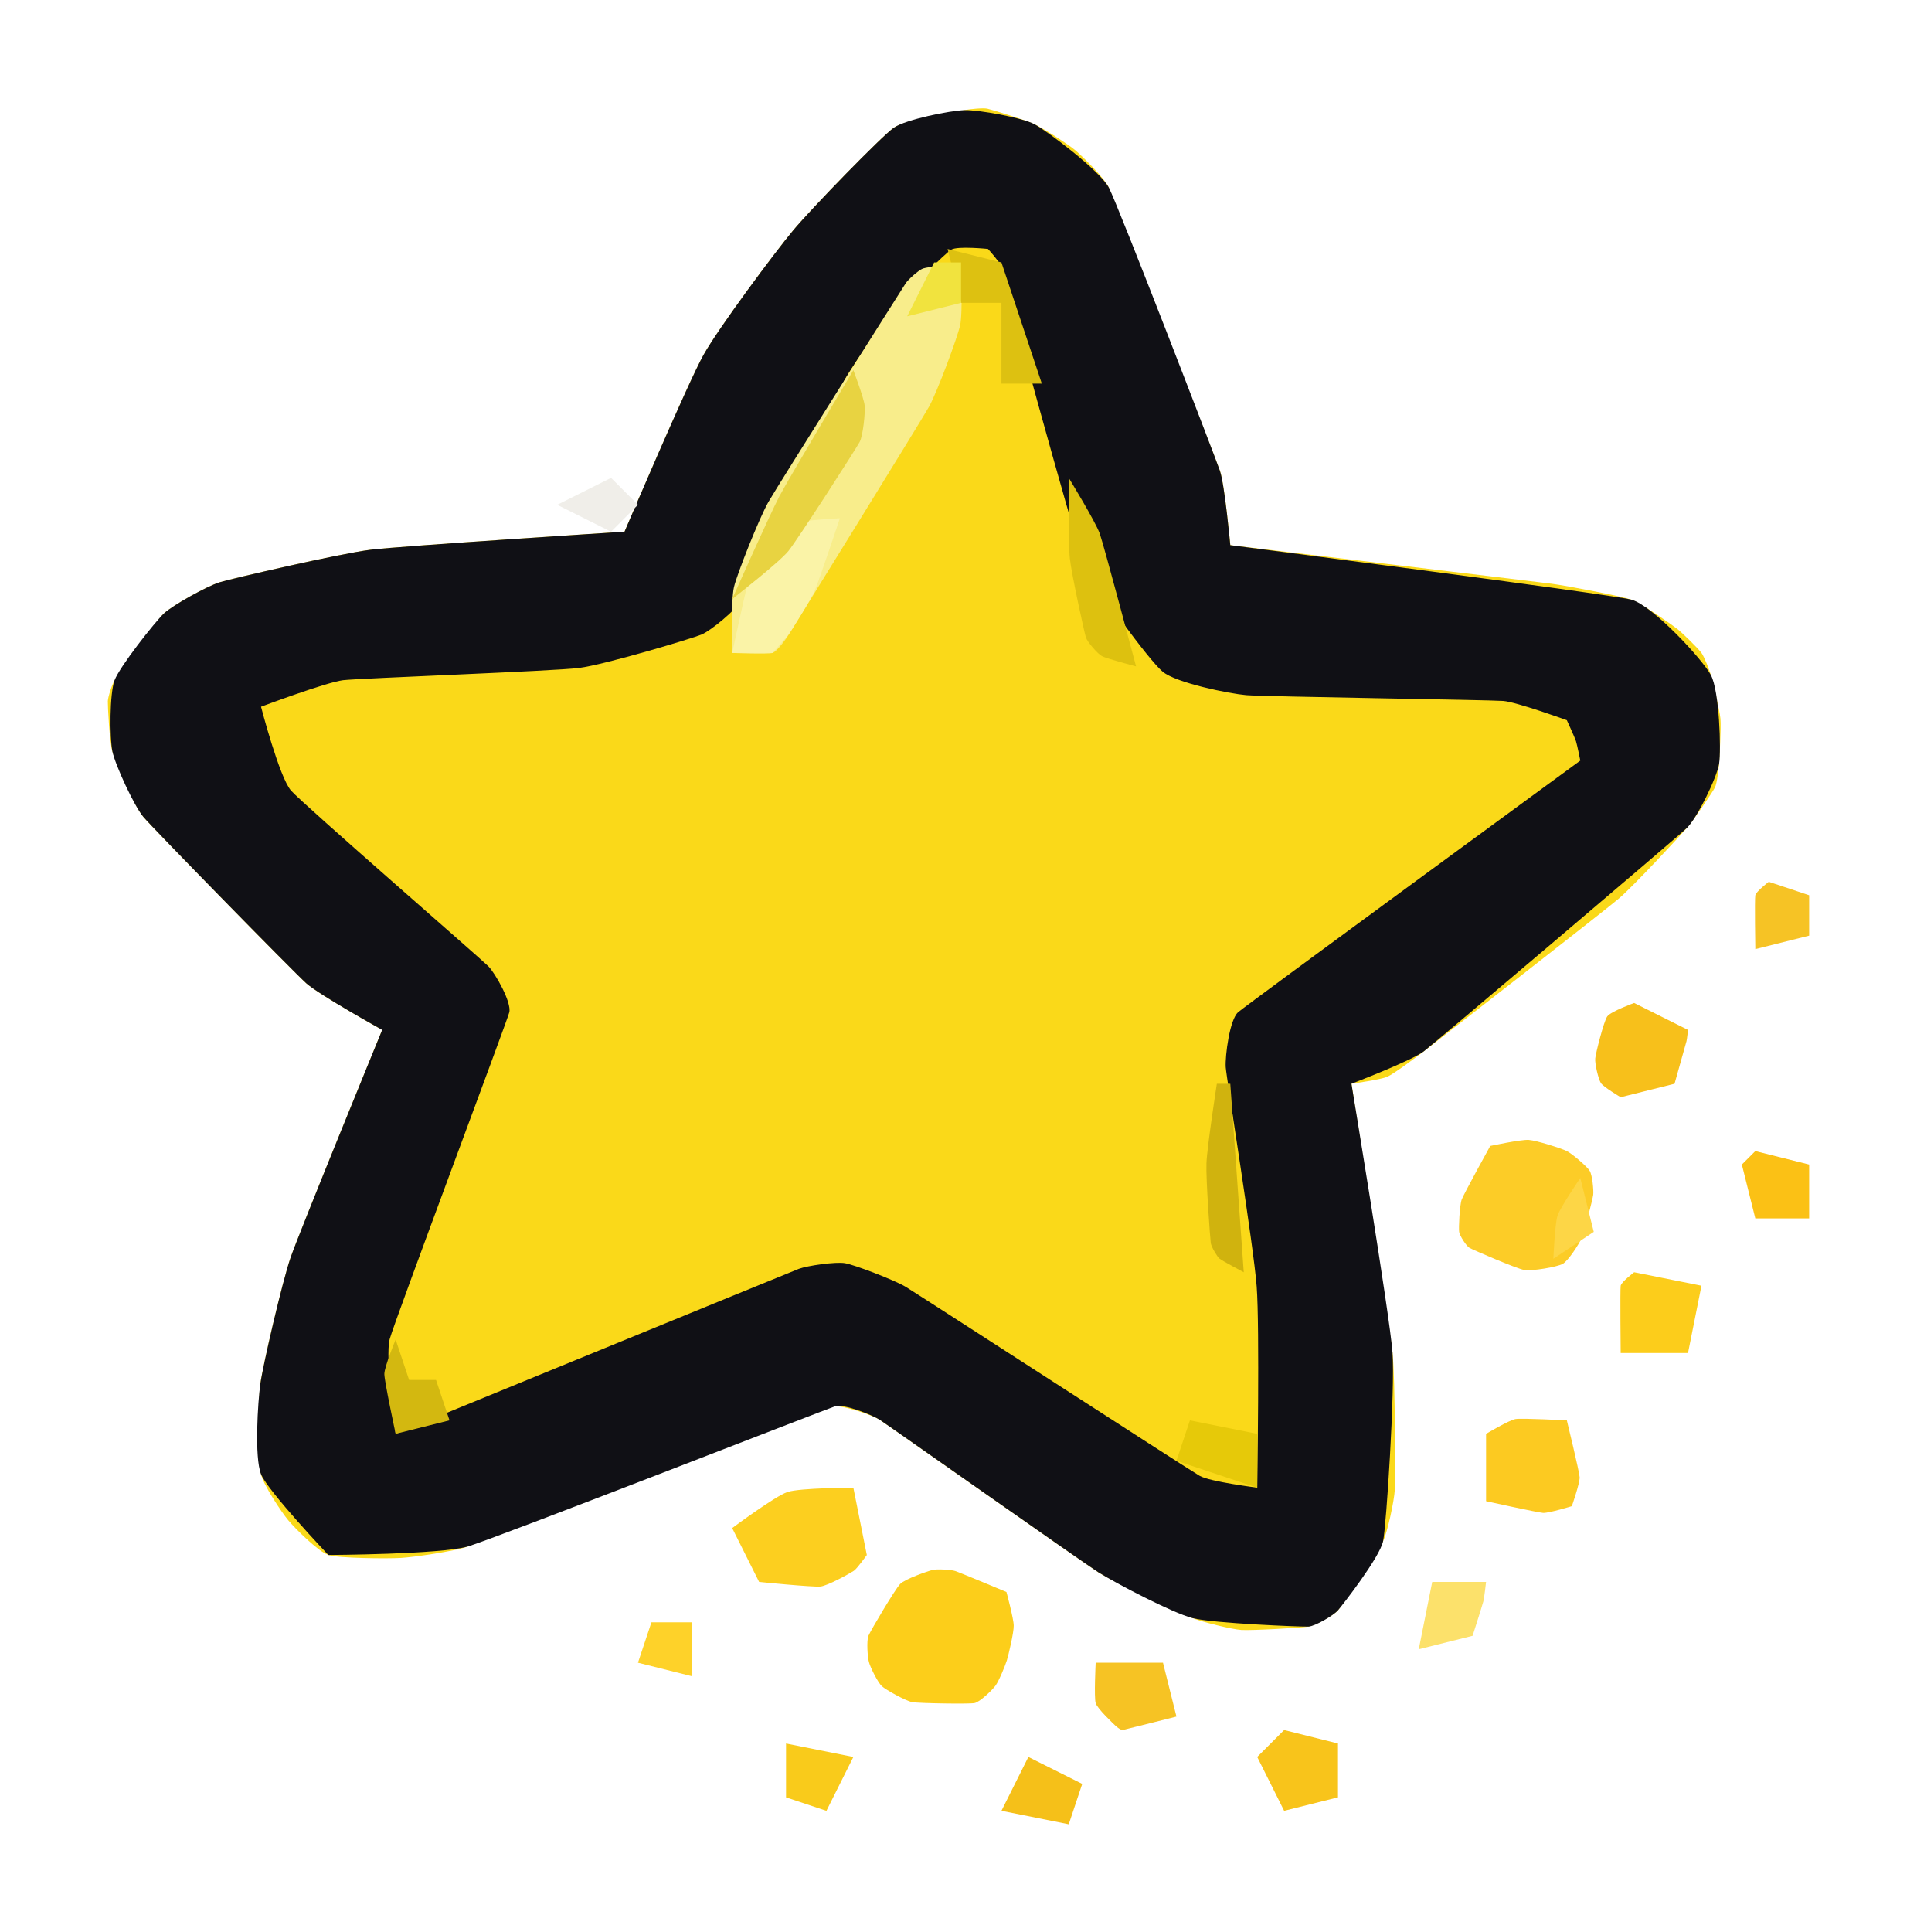
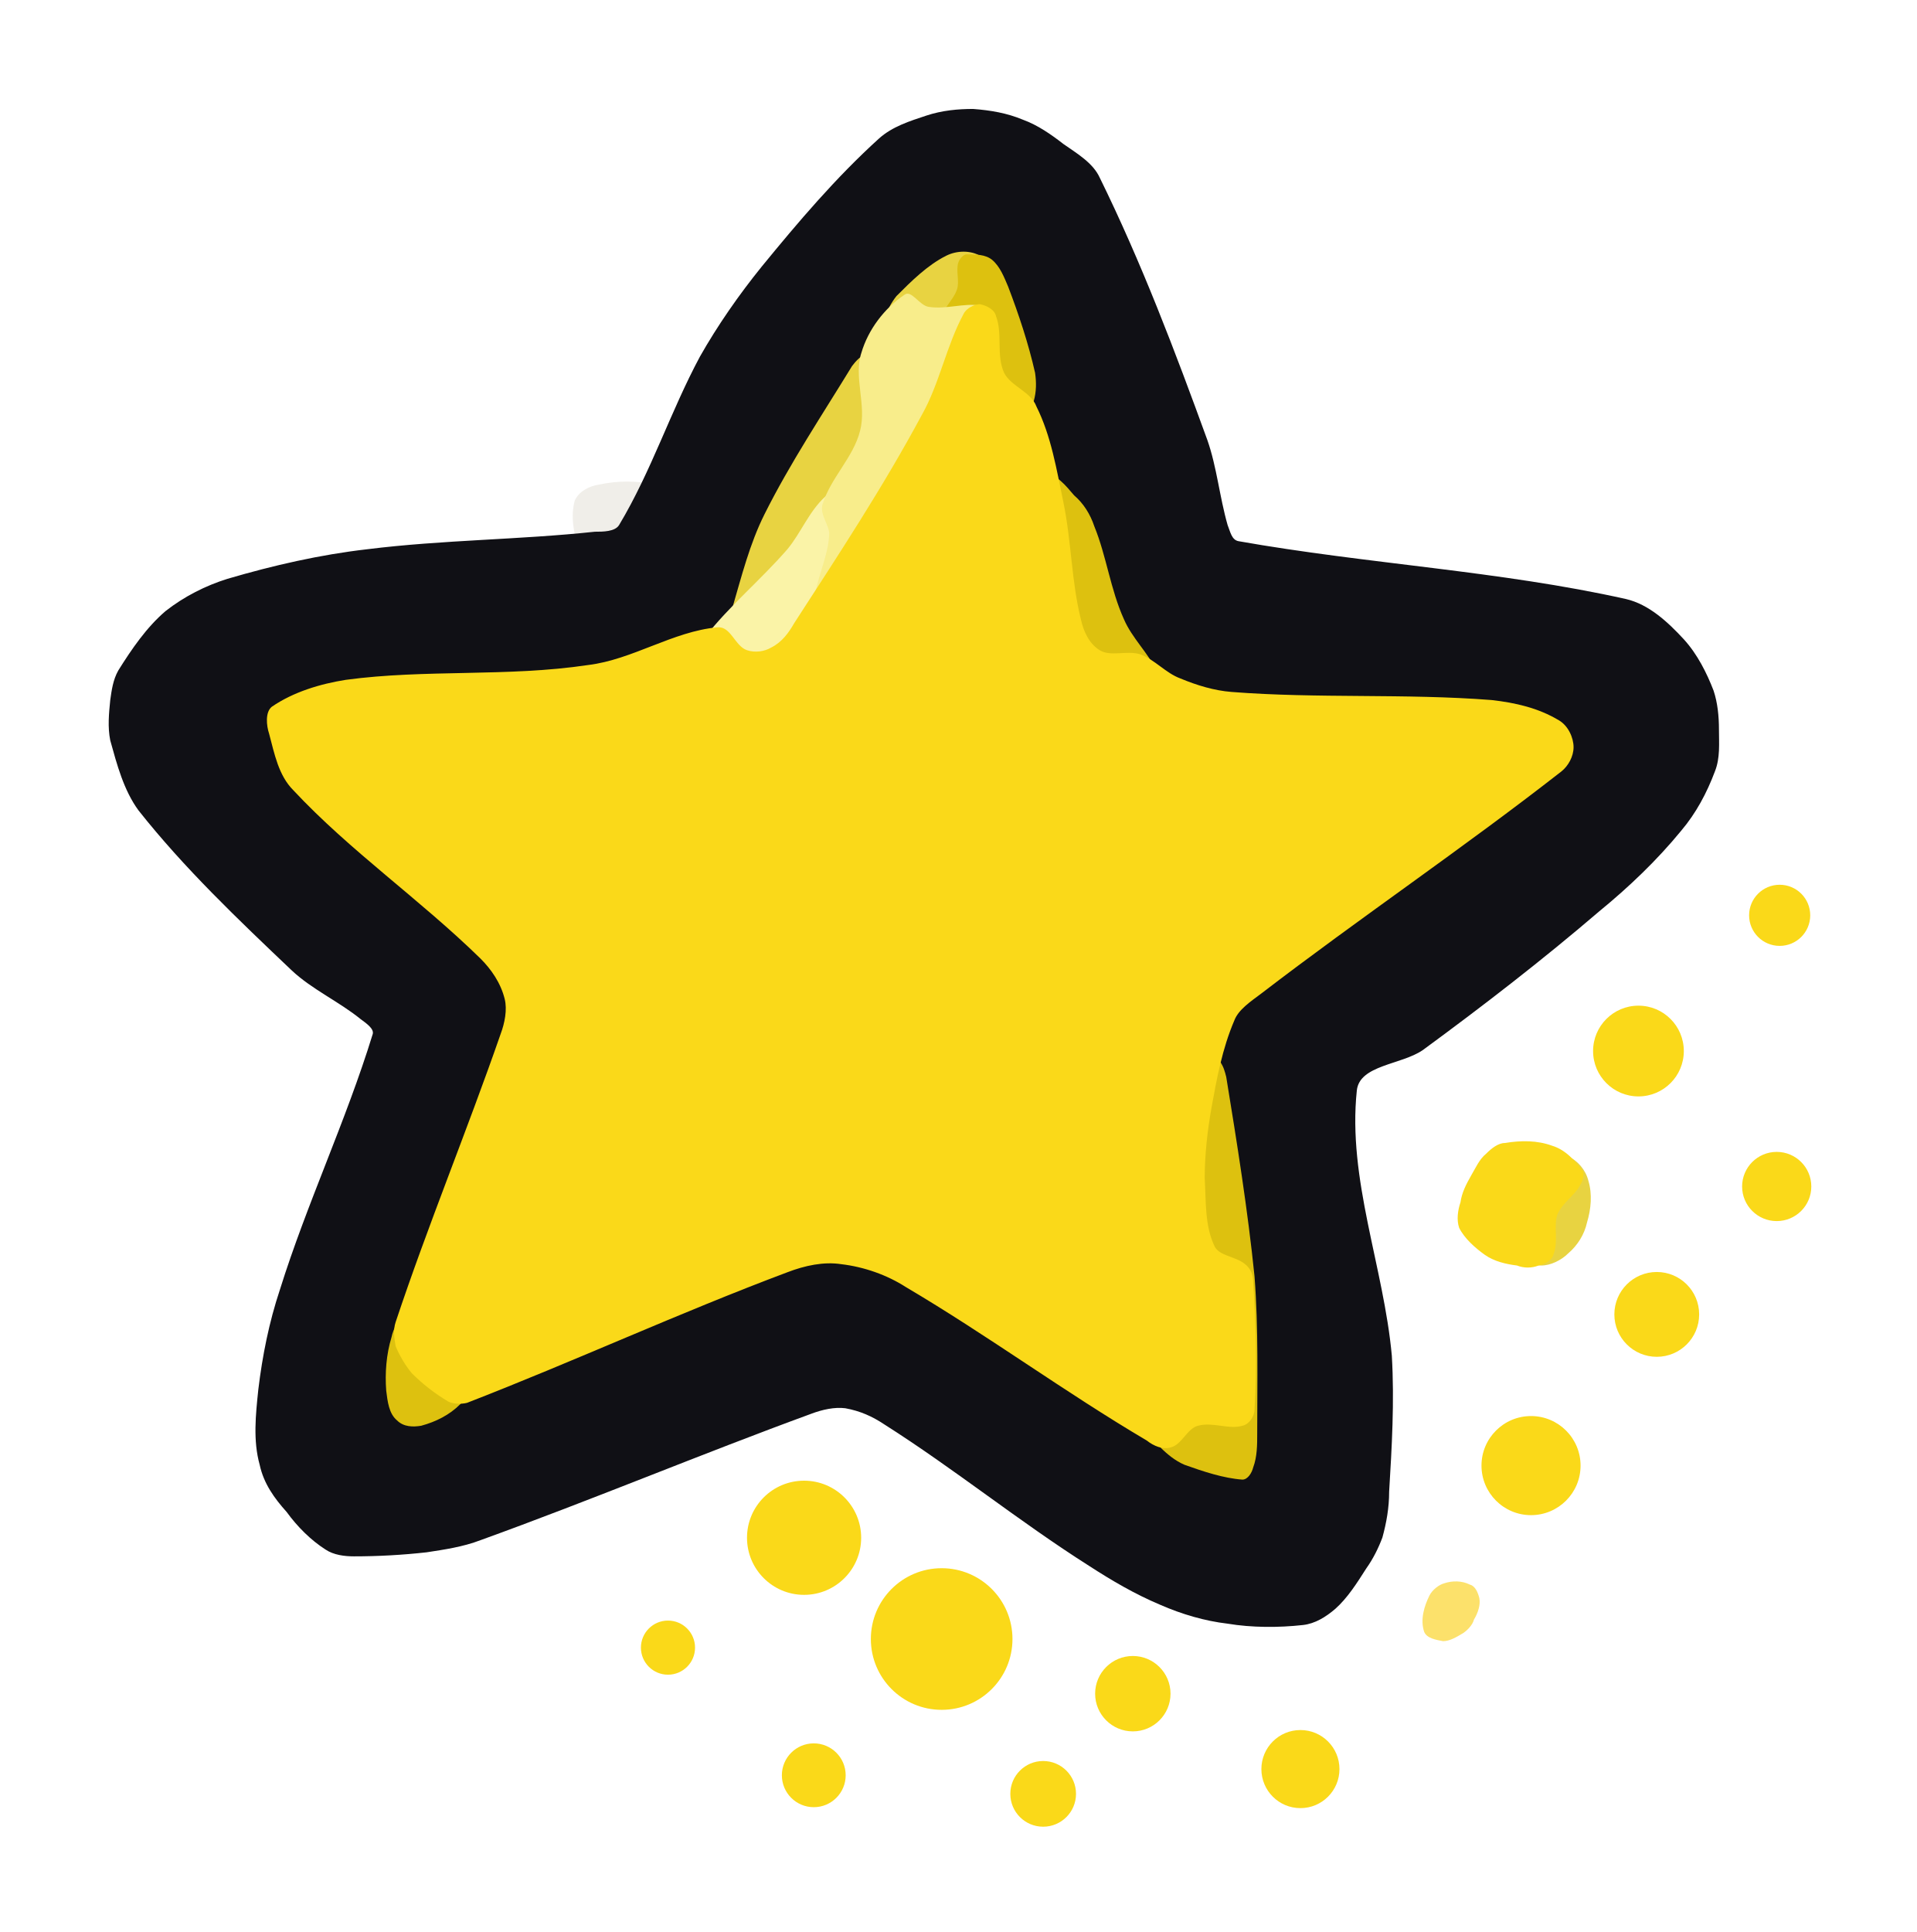
- <svg xmlns="http://www.w3.org/2000/svg" shape-rendering="geometricPrecision" viewBox="959.610 760.508 142.390 143.492" preserveAspectRatio="xMidYMid meet">
-   <path d="M0.00 0.00 C0.33 -0.07 1.37 -0.18 1.70 -0.11 C2.03 -0.04 4.56 0.74 5.21 1.05 C5.87 1.36 7.71 2.53 8.26 3.00 C8.81 3.47 10.43 5.08 10.73 5.76 C11.03 6.44 18.62 25.73 18.98 26.79 C19.34 27.84 19.75 32.31 19.75 32.31 C19.75 32.31 42.47 35.02 43.66 35.18 C44.85 35.34 48.80 36.10 49.55 36.36 C50.30 36.63 52.49 38.18 52.90 38.49 C53.32 38.80 54.54 40.02 54.75 40.31 C54.96 40.60 55.35 41.61 55.45 41.96 C55.55 42.30 56.10 44.54 56.16 45.20 C56.22 45.86 56.08 48.19 56.06 48.54 C56.03 48.90 55.91 49.99 55.75 50.31 C55.59 50.63 54.16 52.75 53.68 53.30 C53.21 53.84 49.73 57.61 48.61 58.56 C47.50 59.51 34.65 69.50 34.13 69.90 C33.60 70.31 31.91 71.57 31.42 71.79 C30.92 72.01 28.75 72.31 28.75 72.31 C28.75 72.31 31.58 90.26 31.80 92.28 C32.01 94.31 32.01 101.69 31.97 102.47 C31.93 103.26 31.44 105.58 31.10 106.29 C30.77 107.00 28.08 111.04 27.75 111.42 C27.42 111.80 26.05 112.53 25.56 112.63 C25.06 112.72 21.31 112.93 20.57 112.88 C19.83 112.83 17.64 112.28 16.95 112.00 C16.26 111.72 11.26 109.42 9.94 108.59 C8.63 107.75 -5.71 97.64 -6.29 97.27 C-6.88 96.90 -8.91 96.23 -9.61 96.27 C-10.30 96.31 -14.53 97.37 -15.70 97.82 C-16.88 98.27 -35.95 106.33 -36.89 106.68 C-37.84 107.03 -40.86 107.47 -41.86 107.53 C-42.87 107.59 -46.50 107.56 -47.25 107.31 C-48.00 107.06 -49.72 105.34 -50.23 104.73 C-50.73 104.13 -52.09 102.09 -52.25 101.31 C-52.41 100.53 -52.49 95.93 -52.30 94.60 C-52.12 93.27 -50.68 87.03 -50.05 85.21 C-49.42 83.38 -43.25 68.31 -43.25 68.31 C-43.25 68.31 -47.90 65.73 -48.89 64.85 C-49.87 63.97 -60.32 53.30 -61.00 52.48 C-61.69 51.65 -63.07 48.34 -63.29 47.63 C-63.51 46.91 -63.64 44.22 -63.63 43.90 C-63.62 43.58 -63.31 42.63 -63.13 42.35 C-62.96 42.08 -60.15 38.03 -59.46 37.38 C-58.77 36.74 -56.24 35.35 -55.34 35.07 C-54.43 34.79 -46.39 32.93 -44.11 32.65 C-41.84 32.37 -25.25 31.31 -25.25 31.31 C-25.25 31.31 -20.50 20.16 -19.38 18.18 C-18.27 16.19 -14.09 10.57 -12.72 8.93 C-11.35 7.29 -6.14 1.93 -5.25 1.31 C-4.36 0.69 -0.33 0.07 0.00 0.00 Z " fill="#FAD919" transform="translate(1031.25,768.6875)" />
-   <path d="M0.00 0.00 C1.06 -0.03 4.28 0.55 5.21 1.05 C6.15 1.55 10.05 4.48 10.73 5.76 C11.41 7.04 18.62 25.73 18.98 26.79 C19.34 27.84 19.75 32.31 19.75 32.31 C19.75 32.31 47.98 35.94 49.55 36.36 C51.12 36.79 54.83 40.79 55.45 41.96 C56.08 43.12 56.22 47.49 56.06 48.54 C55.89 49.59 54.44 52.55 53.68 53.30 C52.92 54.04 35.06 69.19 34.13 69.90 C33.19 70.62 28.75 72.31 28.75 72.31 C28.75 72.31 31.60 89.49 31.80 92.28 C31.99 95.08 31.35 105.09 31.10 106.29 C30.85 107.49 28.08 111.04 27.75 111.42 C27.42 111.80 26.06 112.60 25.56 112.63 C25.06 112.65 18.46 112.39 16.95 112.00 C15.44 111.61 11.26 109.42 9.94 108.59 C8.63 107.75 -5.71 97.64 -6.29 97.27 C-6.88 96.90 -8.94 96.07 -9.61 96.27 C-10.27 96.48 -34.90 106.10 -36.89 106.68 C-38.88 107.27 -47.25 107.31 -47.25 107.31 C-47.25 107.31 -51.75 102.56 -52.25 101.31 C-52.75 100.06 -52.49 95.93 -52.30 94.60 C-52.12 93.27 -50.68 87.03 -50.05 85.21 C-49.42 83.38 -43.25 68.31 -43.25 68.31 C-43.25 68.31 -47.90 65.73 -48.89 64.85 C-49.87 63.97 -60.32 53.30 -61.00 52.48 C-61.69 51.65 -63.07 48.66 -63.29 47.63 C-63.50 46.60 -63.50 43.34 -63.13 42.35 C-62.77 41.36 -60.15 38.03 -59.46 37.38 C-58.77 36.74 -56.24 35.35 -55.34 35.07 C-54.43 34.79 -46.39 32.93 -44.11 32.65 C-41.84 32.37 -25.25 31.31 -25.25 31.31 C-25.25 31.31 -20.50 20.16 -19.38 18.18 C-18.27 16.19 -14.09 10.57 -12.72 8.93 C-11.35 7.29 -6.14 1.93 -5.25 1.31 C-4.36 0.69 -1.06 0.03 0.00 0.00 Z M-4.75 14.12 C-5.43 14.95 -8.23 18.78 -8.91 20.06 C-9.59 21.34 -16.20 35.75 -16.58 36.43 C-16.96 37.10 -18.81 38.65 -19.53 38.95 C-20.25 39.25 -26.76 41.20 -28.63 41.43 C-30.50 41.67 -44.89 42.19 -46.16 42.34 C-47.43 42.50 -52.25 44.31 -52.25 44.31 C-52.25 44.31 -50.89 49.55 -50.02 50.54 C-49.14 51.54 -35.89 63.05 -35.36 63.59 C-34.84 64.12 -33.62 66.28 -33.81 67.01 C-34.00 67.74 -42.32 89.91 -42.69 91.27 C-43.06 92.63 -42.25 98.31 -42.25 98.31 C-42.25 98.31 -12.95 86.31 -12.30 86.06 C-11.66 85.82 -9.55 85.52 -8.87 85.64 C-8.19 85.75 -5.20 86.89 -4.37 87.39 C-3.55 87.88 16.71 101.00 17.47 101.43 C18.23 101.87 21.75 102.31 21.75 102.31 C21.75 102.31 21.94 90.35 21.71 87.37 C21.49 84.39 19.47 71.91 19.41 71.08 C19.36 70.24 19.70 67.55 20.33 67.00 C20.96 66.45 45.75 48.31 45.75 48.31 C45.75 48.31 45.52 47.15 45.43 46.87 C45.34 46.59 44.75 45.31 44.75 45.31 C44.75 45.31 41.00 43.95 40.02 43.88 C39.03 43.80 22.23 43.56 20.94 43.45 C19.66 43.34 15.72 42.54 14.73 41.71 C13.73 40.89 9.59 35.30 8.83 33.41 C8.07 31.52 2.70 11.71 2.62 11.44 C2.53 11.17 1.75 10.31 1.75 10.31 C1.75 10.31 -0.50 10.08 -0.97 10.36 C-1.44 10.63 -4.07 13.29 -4.75 14.12 Z " fill="#101015" transform="translate(1031.25,768.6875)" />
-   <path d="M0.00 0.00 C0.00 0.00 0.14 3.76 -0.07 4.67 C-0.27 5.58 -1.75 9.57 -2.37 10.70 C-3.00 11.83 -12.56 27.26 -12.76 27.58 C-12.96 27.90 -13.64 28.88 -14.00 29.00 C-14.36 29.12 -17.00 29.00 -17.00 29.00 C-17.00 29.00 -17.10 25.07 -16.87 24.12 C-16.65 23.16 -14.99 18.98 -14.31 17.79 C-13.64 16.61 -4.29 1.81 -4.10 1.53 C-3.92 1.26 -3.15 0.57 -2.83 0.45 C-2.52 0.34 0.00 0.00 0.00 0.00 Z " fill="#F8ED8B" transform="translate(1031,780)" />
-   <path d="M0.00 0.00 C0.32 0.10 3.81 1.56 3.81 1.56 C3.81 1.56 4.35 3.55 4.35 4.06 C4.36 4.57 3.96 6.25 3.84 6.64 C3.72 7.03 3.24 8.19 3.00 8.51 C2.76 8.84 1.84 9.73 1.44 9.81 C1.04 9.89 -2.69 9.83 -3.19 9.74 C-3.69 9.64 -5.14 8.83 -5.44 8.56 C-5.74 8.29 -6.30 7.16 -6.40 6.78 C-6.51 6.40 -6.59 5.18 -6.44 4.81 C-6.29 4.44 -4.46 1.35 -4.09 0.97 C-3.73 0.59 -2.00 -0.00 -1.67 -0.08 C-1.35 -0.16 -0.32 -0.10 0.00 0.00 Z " fill="#FCCE1A" transform="translate(1030.562,877.1875)" />
-   <path d="M0.00 0.00 C0.40 0.20 1.52 1.16 1.70 1.47 C1.89 1.78 2.00 2.90 1.96 3.25 C1.91 3.61 1.29 6.03 1.10 6.46 C0.91 6.90 0.11 8.15 -0.31 8.38 C-0.73 8.61 -2.60 8.93 -3.17 8.83 C-3.74 8.73 -6.99 7.33 -7.23 7.19 C-7.48 7.04 -7.96 6.28 -8.00 6.00 C-8.04 5.72 -7.97 4.05 -7.81 3.60 C-7.64 3.15 -5.69 -0.38 -5.69 -0.38 C-5.69 -0.38 -3.41 -0.87 -2.83 -0.83 C-2.25 -0.79 -0.40 -0.20 0.00 0.00 Z " fill="#FCCC27" transform="translate(1076,846)" />
-   <path d="M0.00 0.00 C0.00 0.00 1.00 5.00 1.00 5.00 C1.00 5.00 0.29 6.00 0.04 6.17 C-0.21 6.34 -1.89 7.28 -2.44 7.34 C-2.99 7.40 -7.00 7.00 -7.00 7.00 C-7.00 7.00 -9.00 3.00 -9.00 3.00 C-9.00 3.00 -5.82 0.63 -4.89 0.32 C-3.96 0.01 0.00 0.00 0.00 0.00 Z " fill="#FCCF1F" transform="translate(1023,871)" />
-   <path d="M0.00 0.00 C0.48 -0.08 3.81 0.10 3.81 0.10 C3.81 0.10 4.73 3.87 4.76 4.32 C4.78 4.76 4.18 6.47 4.18 6.47 C4.18 6.47 2.49 6.99 2.05 6.97 C1.61 6.94 -2.19 6.10 -2.19 6.10 C-2.19 6.10 -2.19 1.10 -2.19 1.10 C-2.19 1.10 -0.48 0.08 0.00 0.00 Z " fill="#FCCA21" transform="translate(1072.191,865.9023)" />
-   <path d="M0.00 0.00 C0.00 0.00 -1.56 4.68 -1.86 5.35 C-2.15 6.03 -3.51 8.19 -3.73 8.51 C-3.95 8.84 -5.00 10.00 -5.00 10.00 C-5.00 10.00 -8.00 10.00 -8.00 10.00 C-8.00 10.00 -7.07 5.68 -6.93 5.22 C-6.79 4.76 -6.14 3.43 -5.90 3.05 C-5.65 2.66 -4.78 1.59 -4.44 1.31 C-4.10 1.03 -2.92 0.35 -2.50 0.22 C-2.07 0.10 0.00 0.00 0.00 0.00 Z " fill="#FAF3A7" transform="translate(1022,799)" />
-   <path d="M0.00 0.00 C0.00 0.00 4.00 2.00 4.00 2.00 C4.00 2.00 3.93 2.67 3.89 2.83 C3.85 2.99 3.00 6.00 3.00 6.00 C3.00 6.00 -1.00 7.00 -1.00 7.00 C-1.00 7.00 -2.27 6.25 -2.47 5.95 C-2.66 5.65 -2.93 4.50 -2.89 4.12 C-2.86 3.75 -2.26 1.37 -2.00 1.00 C-1.74 0.63 0.00 0.00 0.00 0.00 Z " fill="#F7C01B" transform="translate(1081,835)" />
-   <path d="M0.00 0.00 C0.00 0.00 0.79 2.09 0.84 2.63 C0.89 3.18 0.72 4.85 0.47 5.33 C0.22 5.81 -4.14 12.59 -4.83 13.44 C-5.52 14.29 -9.00 17.00 -9.00 17.00 C-9.00 17.00 -6.27 10.85 -5.49 9.36 C-4.70 7.88 0.00 0.00 0.00 0.00 Z " fill="#E8D341" transform="translate(1023,788)" />
-   <path d="M0.00 0.00 C0.00 0.00 5.00 1.00 5.00 1.00 C5.00 1.00 4.00 6.00 4.00 6.00 C4.00 6.00 -1.00 6.00 -1.00 6.00 C-1.00 6.00 -1.05 1.28 -1.00 1.00 C-0.95 0.72 0.00 0.00 0.00 0.00 Z " fill="#FCCD1B" transform="translate(1081,855)" />
-   <path d="M0.00 0.00 C0.00 0.00 4.00 1.00 4.00 1.00 C4.00 1.00 4.00 5.00 4.00 5.00 C4.00 5.00 0.00 6.00 0.00 6.00 C0.00 6.00 -2.00 2.00 -2.00 2.00 C-2.00 2.00 0.00 0.00 0.00 0.00 Z " fill="#F8C41B" transform="translate(1055,889)" />
-   <path d="M0.00 0.00 C0.00 0.00 1.98 3.24 2.30 4.13 C2.62 5.03 5.00 14.00 5.00 14.00 C5.00 14.00 2.76 13.42 2.45 13.23 C2.13 13.05 1.38 12.19 1.27 11.84 C1.16 11.49 0.21 7.17 0.08 5.98 C-0.05 4.80 0.00 0.00 0.00 0.00 Z " fill="#DDC10F" transform="translate(1039,796)" />
-   <path d="M0.00 0.00 C0.00 0.00 4.00 1.00 4.00 1.00 C4.00 1.00 4.00 5.00 4.00 5.00 C4.00 5.00 0.00 5.00 0.00 5.00 C0.00 5.00 -1.00 1.00 -1.00 1.00 C-1.00 1.00 0.00 0.00 0.00 0.00 Z " fill="#FBC115" transform="translate(1090,846)" />
-   <path d="M0.00 0.00 C0.00 0.00 5.00 0.00 5.00 0.00 C5.00 0.00 6.00 4.00 6.00 4.00 C6.00 4.00 2.12 4.98 2.00 5.00 C1.88 5.02 1.56 4.77 1.47 4.68 C1.38 4.59 0.13 3.43 0.00 3.00 C-0.13 2.57 0.00 0.00 0.00 0.00 Z " fill="#F6C324" transform="translate(1041,884)" />
-   <path d="M0.00 0.00 C0.00 0.00 4.00 1.00 4.00 1.00 C4.00 1.00 7.00 10.00 7.00 10.00 C7.00 10.00 4.00 10.00 4.00 10.00 C4.00 10.00 4.00 4.00 4.00 4.00 C4.00 4.00 1.00 4.00 1.00 4.00 C1.00 4.00 0.00 0.00 0.00 0.00 Z " fill="#DDC111" transform="translate(1030,779)" />
-   <path d="M0.00 0.00 C0.00 0.00 4.00 2.00 4.00 2.00 C4.00 2.00 3.00 5.00 3.00 5.00 C3.00 5.00 -2.00 4.00 -2.00 4.00 C-2.00 4.00 0.00 0.00 0.00 0.00 Z " fill="#F5C019" transform="translate(1036,891)" />
-   <path d="M0.00 0.00 C0.00 0.00 4.00 0.00 4.00 0.00 C4.00 0.00 3.87 1.16 3.80 1.44 C3.73 1.72 3.00 4.00 3.00 4.00 C3.00 4.00 -1.00 5.00 -1.00 5.00 C-1.00 5.00 0.00 0.00 0.00 0.00 Z " fill="#FCE16B" transform="translate(1066,878)" />
-   <path d="M0.00 0.00 C0.00 0.00 5.00 1.00 5.00 1.00 C5.00 1.00 5.00 5.00 5.00 5.00 C5.00 5.00 -1.00 3.00 -1.00 3.00 C-1.00 3.00 0.00 0.00 0.00 0.00 Z " fill="#E6C909" transform="translate(1048,866)" />
-   <path d="M0.00 0.00 C0.00 0.00 1.00 0.00 1.00 0.00 C1.00 0.00 2.00 14.00 2.00 14.00 C2.00 14.00 0.39 13.15 0.19 12.98 C-0.00 12.81 -0.41 12.10 -0.45 11.84 C-0.49 11.58 -0.82 7.09 -0.77 5.90 C-0.73 4.72 0.00 0.00 0.00 0.00 Z " fill="#D0B30E" transform="translate(1050,841)" />
-   <path d="M0.00 0.00 C0.00 0.00 5.00 1.00 5.00 1.00 C5.00 1.00 3.00 5.00 3.00 5.00 C3.00 5.00 0.00 4.00 0.00 4.00 C0.00 4.00 0.00 0.00 0.00 0.00 Z " fill="#F9CB1B" transform="translate(1018,890)" />
-   <path d="M0.00 0.00 C0.00 0.00 1.00 3.00 1.00 3.00 C1.00 3.00 3.00 3.00 3.00 3.00 C3.00 3.00 4.00 6.00 4.00 6.00 C4.00 6.00 0.00 7.00 0.00 7.00 C0.00 7.00 -0.84 3.10 -0.84 2.56 C-0.84 2.02 0.00 0.00 0.00 0.00 Z " fill="#D3B810" transform="translate(989,860)" />
-   <path d="M0.00 0.00 C0.00 0.00 3.00 1.00 3.00 1.00 C3.00 1.00 3.00 4.00 3.00 4.00 C3.00 4.00 -1.00 5.00 -1.00 5.00 C-1.00 5.00 -1.06 1.28 -1.00 1.00 C-0.94 0.72 0.00 0.00 0.00 0.00 Z " fill="#F6C325" transform="translate(1091,826)" />
-   <path d="M0.00 0.00 C0.00 0.00 3.00 0.00 3.00 0.00 C3.00 0.00 3.00 4.00 3.00 4.00 C3.00 4.00 -1.00 3.00 -1.00 3.00 C-1.00 3.00 0.00 0.00 0.00 0.00 Z " fill="#FED229" transform="translate(1008,881)" />
-   <path d="M0.00 0.00 C0.00 0.00 2.00 2.00 2.00 2.00 C2.00 2.00 0.00 4.00 0.00 4.00 C0.00 4.00 -4.00 2.00 -4.00 2.00 C-4.00 2.00 0.00 0.00 0.00 0.00 Z " fill="#F0EEE9" transform="translate(1005,796)" />
-   <path d="M0.00 0.00 C0.00 0.00 1.00 4.00 1.00 4.00 C1.00 4.00 -2.00 6.00 -2.00 6.00 C-2.00 6.00 -1.89 3.40 -1.69 2.79 C-1.49 2.18 0.00 0.00 0.00 0.00 Z " fill="#FDD646" transform="translate(1077,848)" />
-   <path d="M0.00 0.00 C0.00 0.00 2.00 0.00 2.00 0.00 C2.00 0.00 2.00 3.00 2.00 3.00 C2.00 3.00 -2.00 4.00 -2.00 4.00 C-2.00 4.00 0.00 0.00 0.00 0.00 Z " fill="#F1E33E" transform="translate(1029,780)" />
+ <svg xmlns="http://www.w3.org/2000/svg" viewBox="959.61 760.508 142.39 143.492" preserveAspectRatio="xMidYMid meet">
+   <path fill="#F0EEE9" fill-rule="evenodd" d="M1005.6 802.0C1005.1 802.2 1004.5 802.2 1004.0 802.0C1003.4 801.9 1002.8 801.7 1002.6 801.2C1002.2 800.1 1002.0 798.8 1002.3 797.7C1002.6 797.0 1003.4 796.6 1004.1 796.5C1005.5 796.2 1006.9 796.2 1008.3 796.5C1008.7 796.6 1008.9 797.1 1009.0 797.5C1009.1 798.1 1009.0 798.7 1008.8 799.2C1008.4 799.9 1007.9 800.5 1007.3 801.0C1006.8 801.5 1006.2 801.9 1005.6 802.0Z" />
+   <path fill="#FCE16B" fill-rule="evenodd" d="M1066.8 882.4C1066.3 882.3 1065.6 882.2 1065.4 881.7C1065.1 880.8 1065.4 879.8 1065.8 879.0C1066.0 878.6 1066.5 878.2 1066.9 878.1C1067.5 877.9 1068.2 877.9 1068.8 878.2C1069.2 878.3 1069.4 878.8 1069.5 879.2C1069.6 879.7 1069.4 880.3 1069.1 880.8C1069.0 881.2 1068.6 881.6 1068.3 881.8C1067.8 882.1 1067.3 882.4 1066.8 882.4Z" />
+   <path fill="#101015" fill-rule="evenodd" d="M1056.4 881.2C1054.6 881.4 1052.6 881.4 1050.8 881.1C1049.1 880.9 1047.4 880.4 1045.8 879.7C1043.9 878.9 1042.2 877.9 1040.5 876.8C1035.3 873.5 1030.5 869.6 1025.3 866.3C1024.4 865.7 1023.5 865.3 1022.4 865.1C1021.6 865.0 1020.7 865.2 1019.9 865.5C1011.7 868.5 1003.6 871.9 995.3 874.9C994.0 875.4 992.6 875.6 991.3 875.8C989.5 876.0 987.7 876.1 985.9 876.1C985.2 876.1 984.4 876.0 983.8 875.6C982.7 874.9 981.7 873.9 980.9 872.8C980.0 871.8 979.2 870.7 978.9 869.3C978.4 867.5 978.6 865.6 978.8 863.7C979.1 861.2 979.6 858.7 980.4 856.3C982.4 849.9 985.3 843.8 987.3 837.3C987.4 836.9 986.8 836.5 986.4 836.2C984.8 834.9 982.8 834.0 981.3 832.6C977.3 828.8 973.3 825.0 969.9 820.7C968.8 819.2 968.3 817.3 967.8 815.5C967.6 814.5 967.7 813.5 967.8 812.5C967.9 811.8 968.0 811.0 968.4 810.3C969.4 808.7 970.5 807.1 971.9 805.9C973.3 804.8 974.9 804.0 976.5 803.5C979.9 802.5 983.4 801.7 986.9 801.3C992.5 800.6 998.2 800.6 1003.8 800.0C1004.4 800.0 1005.3 800.0 1005.6 799.5C1008.0 795.5 1009.4 791.1 1011.6 787.0C1012.9 784.7 1014.5 782.4 1016.2 780.3C1018.9 777.0 1021.7 773.7 1024.9 770.8C1025.9 769.9 1027.2 769.5 1028.4 769.1C1029.6 768.7 1030.8 768.6 1031.9 768.6C1033.2 768.7 1034.4 768.9 1035.6 769.4C1036.7 769.8 1037.7 770.5 1038.6 771.2C1039.6 771.9 1040.8 772.6 1041.3 773.7C1044.4 780.0 1046.9 786.6 1049.3 793.2C1050.0 795.2 1050.2 797.4 1050.8 799.5C1051.0 800.0 1051.1 800.6 1051.6 800.7C1061.2 802.4 1071.0 802.9 1080.4 805.0C1082.1 805.4 1083.5 806.7 1084.7 808.0C1085.7 809.1 1086.4 810.5 1086.9 811.8C1087.2 812.7 1087.3 813.7 1087.3 814.7C1087.3 815.7 1087.4 816.8 1087.0 817.8C1086.4 819.4 1085.6 820.9 1084.5 822.2C1082.7 824.4 1080.6 826.4 1078.4 828.2C1074.2 831.8 1069.8 835.2 1065.3 838.5C1063.7 839.6 1060.6 839.6 1060.4 841.5C1059.7 848.1 1062.4 854.6 1063.0 861.2C1063.2 864.6 1063.0 868.0 1062.8 871.3C1062.8 872.5 1062.6 873.6 1062.3 874.7C1062.0 875.5 1061.6 876.3 1061.1 877.0C1060.4 878.1 1059.7 879.2 1058.8 880.0C1058.1 880.6 1057.3 881.1 1056.4 881.2ZM1049.7 867.0C1050.2 866.9 1050.4 866.2 1050.5 865.7C1050.7 863.7 1050.7 861.7 1050.5 859.7C1049.9 853.0 1048.6 846.5 1048.1 839.8C1048.0 838.3 1048.4 836.8 1048.9 835.3C1049.3 834.4 1050.1 833.6 1050.9 832.9C1057.6 827.7 1064.7 823.0 1071.4 817.8C1071.9 817.4 1072.5 816.9 1072.6 816.2C1072.7 815.8 1072.2 815.5 1071.8 815.3C1071.2 815.1 1070.5 815.0 1069.8 815.0C1063.6 814.7 1057.4 814.9 1051.3 814.5C1049.7 814.3 1048.2 813.9 1046.8 813.4C1045.8 813.1 1044.9 812.7 1044.2 812.0C1043.0 811.0 1041.9 809.9 1041.2 808.5C1040.1 806.3 1040.0 803.7 1038.9 801.5C1038.4 800.4 1036.9 799.8 1036.4 798.6C1034.7 793.9 1034.0 788.8 1032.6 784.0C1032.5 783.4 1032.2 782.9 1031.8 782.5C1031.5 782.2 1031.0 782.1 1030.6 782.2C1029.8 782.5 1029.0 783.0 1028.5 783.7C1027.3 785.0 1026.5 786.6 1025.6 788.2C1023.3 791.9 1020.7 795.6 1018.8 799.5C1017.6 801.9 1017.4 804.6 1016.2 807.0C1015.9 807.8 1015.1 808.3 1014.4 808.7C1013.5 809.4 1012.5 809.9 1011.4 810.3C1008.9 811.1 1006.4 812.0 1003.8 812.3C997.8 813.1 991.6 812.8 985.6 813.5C984.5 813.6 983.5 814.1 982.7 814.8C982.4 815.1 982.5 815.7 982.6 816.2C982.8 816.8 983.1 817.4 983.6 817.8C988.1 822.1 993.1 825.8 997.4 830.3C998.5 831.4 999.3 833.0 999.7 834.5C999.9 835.5 999.7 836.6 999.3 837.5C996.9 844.7 994.0 851.7 991.5 858.8C991.2 859.9 990.9 860.9 991.0 862.0C991.0 862.3 991.3 862.7 991.6 862.8C992.0 862.9 992.4 862.8 992.8 862.6C1001.0 859.4 1009.1 855.6 1017.4 852.6C1019.0 852.0 1020.7 851.6 1022.3 851.8C1024.4 852.1 1026.4 852.9 1028.3 854.0C1034.9 857.8 1041.1 862.4 1047.6 866.4C1048.2 866.8 1049.0 867.2 1049.7 867.0Z" />
+   <path fill="#E8D341" fill-rule="evenodd" d="M1027.9 786.2C1027.1 786.2 1026.1 786.2 1025.4 785.7C1025.0 785.4 1025.2 784.7 1025.3 784.2C1025.5 783.6 1025.8 783.0 1026.2 782.5C1027.3 781.4 1028.5 780.2 1029.9 779.5C1030.7 779.1 1031.7 779.1 1032.4 779.5C1033.0 779.8 1033.3 780.7 1033.3 781.3C1033.4 782.4 1033.1 783.4 1032.7 784.3C1032.4 784.9 1031.8 785.2 1031.3 785.4C1030.2 785.8 1029.1 786.1 1027.9 786.2ZM1015.4 806.9C1015.1 807.1 1014.6 807.0 1014.3 806.7C1014.0 806.5 1014.0 806.0 1014.0 805.7C1014.7 803.3 1015.3 800.9 1016.4 798.7C1018.3 794.9 1020.7 791.3 1022.9 787.7C1023.2 787.3 1023.5 787.0 1023.9 786.8C1024.2 786.6 1024.8 786.4 1024.9 786.7C1025.6 787.8 1026.1 789.2 1026.2 790.5C1026.3 791.9 1026.1 793.3 1025.5 794.5C1024.0 797.5 1022.2 800.2 1020.1 802.8C1018.8 804.4 1017.2 805.7 1015.4 806.9ZM1074.1 854.5C1073.5 854.5 1072.8 854.1 1072.6 853.5C1072.3 852.6 1072.5 851.5 1072.7 850.5C1073.1 849.3 1073.6 848.1 1074.4 847.1C1074.8 846.6 1075.5 846.2 1076.1 846.4C1076.8 846.7 1077.4 847.4 1077.6 848.2C1077.9 849.2 1077.8 850.3 1077.5 851.3C1077.3 852.2 1076.8 853.0 1076.1 853.6C1075.6 854.1 1074.8 854.5 1074.1 854.5Z" />
+   <path fill="#DDC10F" fill-rule="evenodd" d="M1035.6 791.2C1035.0 791.4 1034.4 791.4 1033.8 791.2C1033.2 791.1 1032.5 790.9 1032.2 790.3C1031.5 789.1 1031.7 787.6 1031.1 786.3C1030.8 785.6 1029.6 785.3 1029.5 784.5C1029.4 783.6 1030.4 782.9 1030.7 782.0C1030.9 781.4 1030.6 780.6 1030.8 780.0C1030.9 779.7 1031.2 779.4 1031.4 779.4C1032.1 779.4 1032.8 779.4 1033.3 779.8C1033.9 780.3 1034.2 781.1 1034.5 781.8C1035.3 783.9 1036.0 786.0 1036.5 788.2C1036.6 788.9 1036.6 789.6 1036.4 790.3C1036.3 790.7 1036.0 791.1 1035.6 791.2ZM1044.4 812.0C1043.9 812.2 1043.3 812.2 1042.8 812.1C1042.0 811.9 1041.1 811.8 1040.4 811.3C1039.5 810.6 1038.4 809.8 1038.0 808.7C1037.0 806.1 1036.8 803.4 1036.4 800.7C1036.2 799.5 1036.3 798.2 1036.4 797.0C1036.5 796.5 1036.6 795.6 1037.1 795.6C1038.1 795.7 1038.8 796.6 1039.4 797.3C1040.1 797.9 1040.6 798.7 1040.9 799.6C1041.8 801.8 1042.1 804.3 1043.1 806.5C1043.7 807.9 1044.9 809.0 1045.5 810.3C1045.6 810.6 1045.5 811.1 1045.4 811.3C1045.2 811.7 1044.8 811.9 1044.4 812.0ZM1051.9 870.4C1050.5 870.3 1049.0 869.8 1047.6 869.3C1046.9 869.0 1046.3 868.5 1045.8 868.0C1045.5 867.7 1045.2 867.3 1045.3 866.8C1045.4 865.9 1045.6 864.9 1046.3 864.3C1047.2 863.6 1048.6 863.9 1049.6 863.4C1050.0 863.1 1050.2 862.6 1050.3 862.2C1050.5 860.7 1050.8 859.1 1050.3 857.7C1049.7 856.1 1047.9 855.4 1047.3 853.8C1046.6 852.0 1046.6 849.9 1046.6 847.8C1046.6 845.5 1047.0 843.2 1047.5 840.8C1047.6 840.3 1047.8 839.9 1048.2 839.5C1048.5 839.2 1048.9 839.0 1049.3 838.9C1049.6 838.9 1050.0 839.1 1050.2 839.3C1050.5 839.7 1050.6 840.1 1050.7 840.5C1051.5 845.4 1052.3 850.4 1052.8 855.3C1053.1 859.2 1053.0 863.1 1053.0 867.0C1053.0 867.8 1053.0 868.7 1052.7 869.5C1052.6 869.9 1052.3 870.4 1051.9 870.4ZM990.9 866.4C990.3 866.5 989.6 866.5 989.1 866.0C988.5 865.5 988.4 864.6 988.3 863.8C988.2 862.5 988.3 861.1 988.7 859.8C988.8 859.3 989.2 858.3 989.8 858.4C991.3 858.9 992.4 860.2 993.5 861.3C993.9 861.8 994.4 862.5 994.5 863.2C994.5 863.8 994.3 864.4 993.8 864.8C993.0 865.6 992.0 866.1 990.9 866.4Z" />
+   <path fill="#FAF3A7" fill-rule="evenodd" d="M1015.9 811.5C1014.8 811.6 1013.5 811.1 1012.5 810.5C1012.1 810.3 1011.9 809.7 1011.8 809.2C1011.7 808.7 1011.7 808.2 1012.0 807.8C1013.8 805.5 1016.1 803.6 1018.1 801.3C1019.1 800.1 1019.7 798.5 1020.9 797.4C1021.4 796.9 1022.2 796.9 1022.8 797.0C1023.3 797.1 1023.6 797.6 1023.8 798.0C1024.1 798.5 1024.2 799.0 1024.1 799.5C1023.6 801.6 1023.1 803.7 1022.2 805.7C1021.4 807.3 1020.4 808.9 1019.1 810.2C1018.3 811.0 1017.1 811.5 1015.9 811.5Z" />
+   <path fill="#F8ED8B" fill-rule="evenodd" d="M1021.4 805.7C1021.2 805.8 1020.8 805.8 1020.6 805.7C1020.3 805.6 1020.1 805.3 1020.1 805.0C1020.3 803.4 1021.1 801.9 1021.2 800.3C1021.3 799.6 1020.5 798.8 1020.7 798.0C1021.3 796.0 1023.0 794.5 1023.5 792.5C1024.0 790.6 1023.0 788.5 1023.6 786.7C1024.1 785.0 1025.3 783.4 1026.8 782.4C1027.3 782.0 1027.9 783.2 1028.6 783.3C1029.9 783.5 1031.2 783.0 1032.4 783.2C1032.8 783.2 1033.1 783.7 1033.2 784.0C1033.3 784.4 1033.3 784.9 1033.1 785.3C1032.5 787.4 1031.9 789.6 1030.9 791.5C1028.6 795.8 1026.0 799.9 1023.3 804.0C1022.8 804.7 1022.1 805.2 1021.4 805.7Z" />
+   <path fill="#FAD919" fill-rule="evenodd" d="M1046.6 868.0C1046.0 868.2 1045.3 867.9 1044.8 867.5C1038.7 863.9 1033.0 859.7 1026.9 856.1C1025.5 855.2 1023.8 854.6 1022.1 854.4C1020.8 854.2 1019.4 854.5 1018.1 855.0C1010.1 858.0 1002.3 861.6 994.3 864.7C993.9 864.8 993.3 864.8 992.9 864.6C991.9 864.0 991.0 863.3 990.2 862.5C989.7 861.9 989.3 861.2 989.0 860.5C988.9 859.9 988.8 859.3 989.0 858.7C991.4 851.5 994.3 844.5 996.8 837.3C997.1 836.5 997.3 835.5 997.1 834.7C996.8 833.5 996.1 832.5 995.3 831.7C990.8 827.3 985.6 823.7 981.4 819.2C980.3 818.1 980.0 816.5 979.6 815.0C979.4 814.4 979.3 813.4 979.8 813.0C981.4 811.9 983.4 811.3 985.3 811.0C991.2 810.2 997.3 810.8 1003.3 809.9C1006.6 809.5 1009.6 807.4 1012.9 807.1C1013.9 807.0 1014.2 808.5 1015.1 808.8C1015.7 809.0 1016.4 808.9 1016.9 808.6C1017.7 808.2 1018.2 807.5 1018.6 806.8C1021.9 801.7 1025.2 796.7 1028.1 791.3C1029.4 789.0 1029.9 786.2 1031.2 783.8C1031.4 783.4 1032.0 783.1 1032.4 783.1C1032.9 783.2 1033.5 783.5 1033.6 784.0C1034.1 785.3 1033.6 786.9 1034.2 788.2C1034.7 789.2 1036.2 789.6 1036.6 790.7C1037.7 792.9 1038.1 795.4 1038.6 797.8C1039.2 800.7 1039.2 803.7 1039.9 806.5C1040.1 807.4 1040.5 808.3 1041.3 808.8C1042.1 809.3 1043.3 808.8 1044.3 809.1C1045.4 809.5 1046.2 810.5 1047.3 810.9C1048.5 811.4 1049.8 811.8 1051.1 811.9C1057.5 812.4 1064.0 812.0 1070.4 812.5C1072.2 812.7 1073.9 813.1 1075.4 814.0C1076.1 814.4 1076.5 815.3 1076.5 816.0C1076.5 816.7 1076.1 817.4 1075.6 817.8C1068.3 823.5 1060.6 828.7 1053.3 834.3C1052.5 834.9 1051.6 835.5 1051.3 836.3C1050.4 838.4 1050.0 840.6 1049.6 842.8C1049.3 844.5 1049.1 846.3 1049.1 848.0C1049.2 849.7 1049.1 851.5 1049.8 853.0C1050.1 853.8 1051.4 853.8 1052.1 854.4C1052.5 854.7 1052.7 855.2 1052.7 855.7C1052.9 858.8 1053.0 862.0 1052.8 865.2C1052.8 865.7 1052.4 866.3 1051.9 866.4C1050.9 866.7 1049.7 866.1 1048.6 866.4C1047.8 866.6 1047.4 867.8 1046.6 868.0ZM1073.9 854.5C1073.4 854.7 1072.8 854.7 1072.3 854.5C1071.5 854.4 1070.6 854.2 1069.9 853.7C1069.2 853.2 1068.4 852.5 1068.0 851.7C1067.8 851.1 1067.9 850.4 1068.1 849.8C1068.2 849.1 1068.5 848.5 1068.9 847.8C1069.2 847.3 1069.5 846.6 1070.0 846.2C1070.4 845.8 1070.9 845.4 1071.4 845.4C1072.6 845.2 1073.8 845.2 1074.9 845.6C1075.9 845.9 1076.6 846.7 1077.2 847.5C1077.3 847.8 1077.2 848.2 1077.0 848.5C1076.6 849.3 1075.7 849.8 1075.3 850.7C1075.0 851.6 1075.4 852.7 1075.0 853.7C1074.9 854.1 1074.4 854.4 1073.9 854.5Z" />
+   <circle fill="#FAD919" cx="1091.81" cy="828.49" r="2.27" />
+   <circle fill="#FAD919" cx="1081.32" cy="838.57" r="3.37" />
+   <circle fill="#FAD919" cx="1091.59" cy="848.63" r="2.57" />
+   <circle fill="#FAD919" cx="1082.68" cy="858.13" r="3.15" />
+   <circle fill="#FAD919" cx="1073.34" cy="869.36" r="3.68" />
+   <circle fill="#FAD919" cx="1019.34" cy="874.72" r="4.24" />
+   <circle fill="#FAD919" cx="1029.56" cy="882.24" r="5.26" />
+   <circle fill="#FAD919" cx="1009.23" cy="882.88" r="2.01" />
+   <circle fill="#FAD919" cx="1043.76" cy="886.30" r="2.80" />
+   <circle fill="#FAD919" cx="1056.21" cy="891.90" r="2.90" />
+   <circle fill="#FAD919" cx="1020.06" cy="892.36" r="2.37" />
+   <circle fill="#FAD919" cx="1037.10" cy="893.74" r="2.44" />
</svg>
